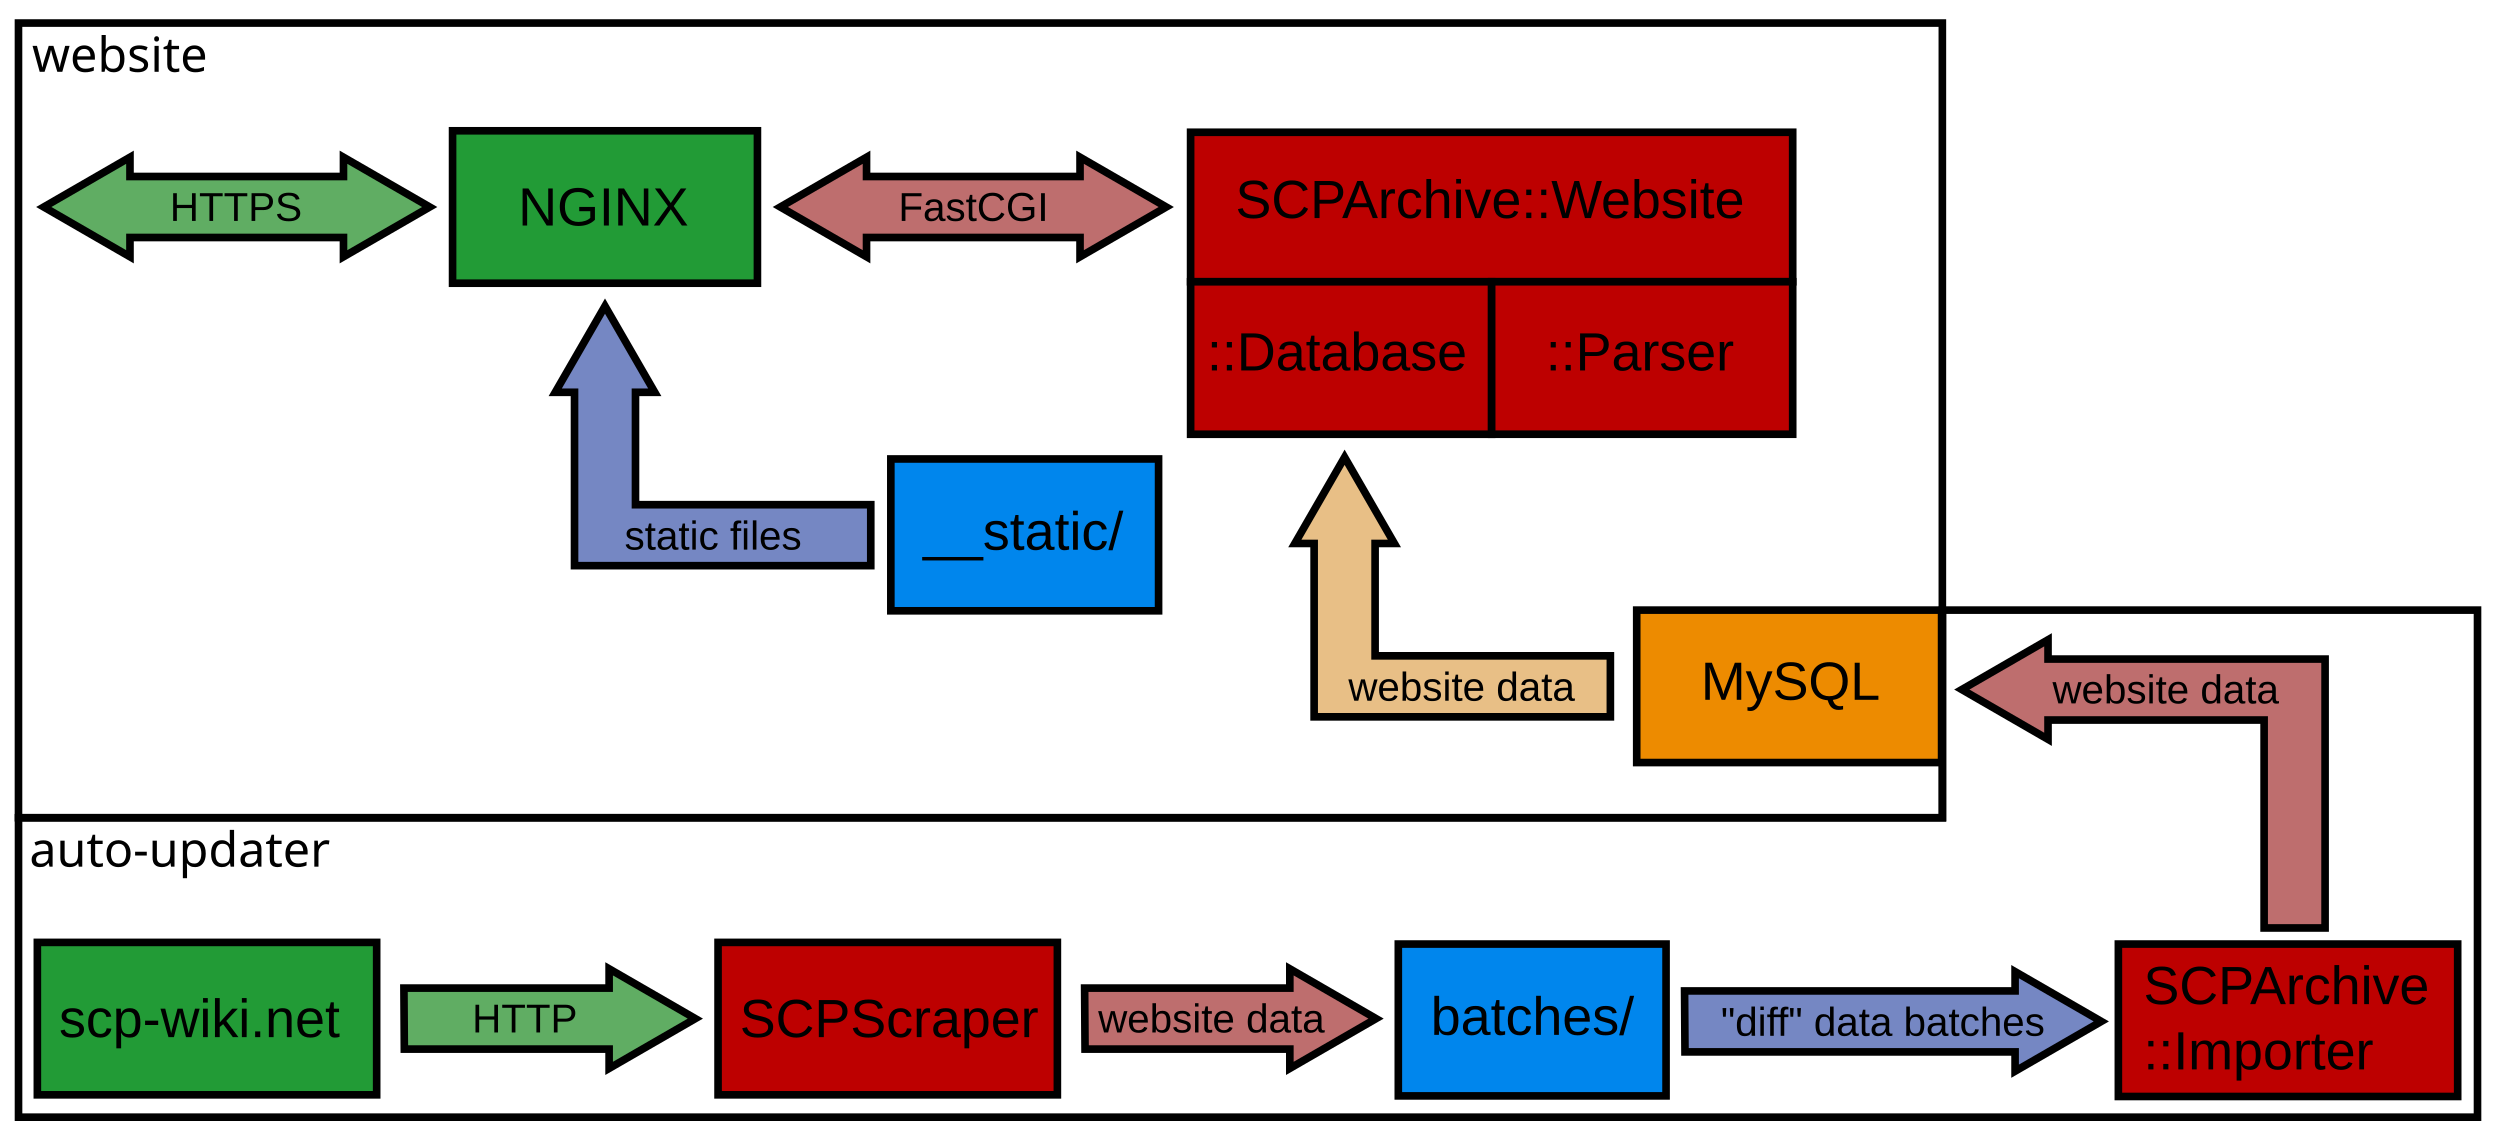
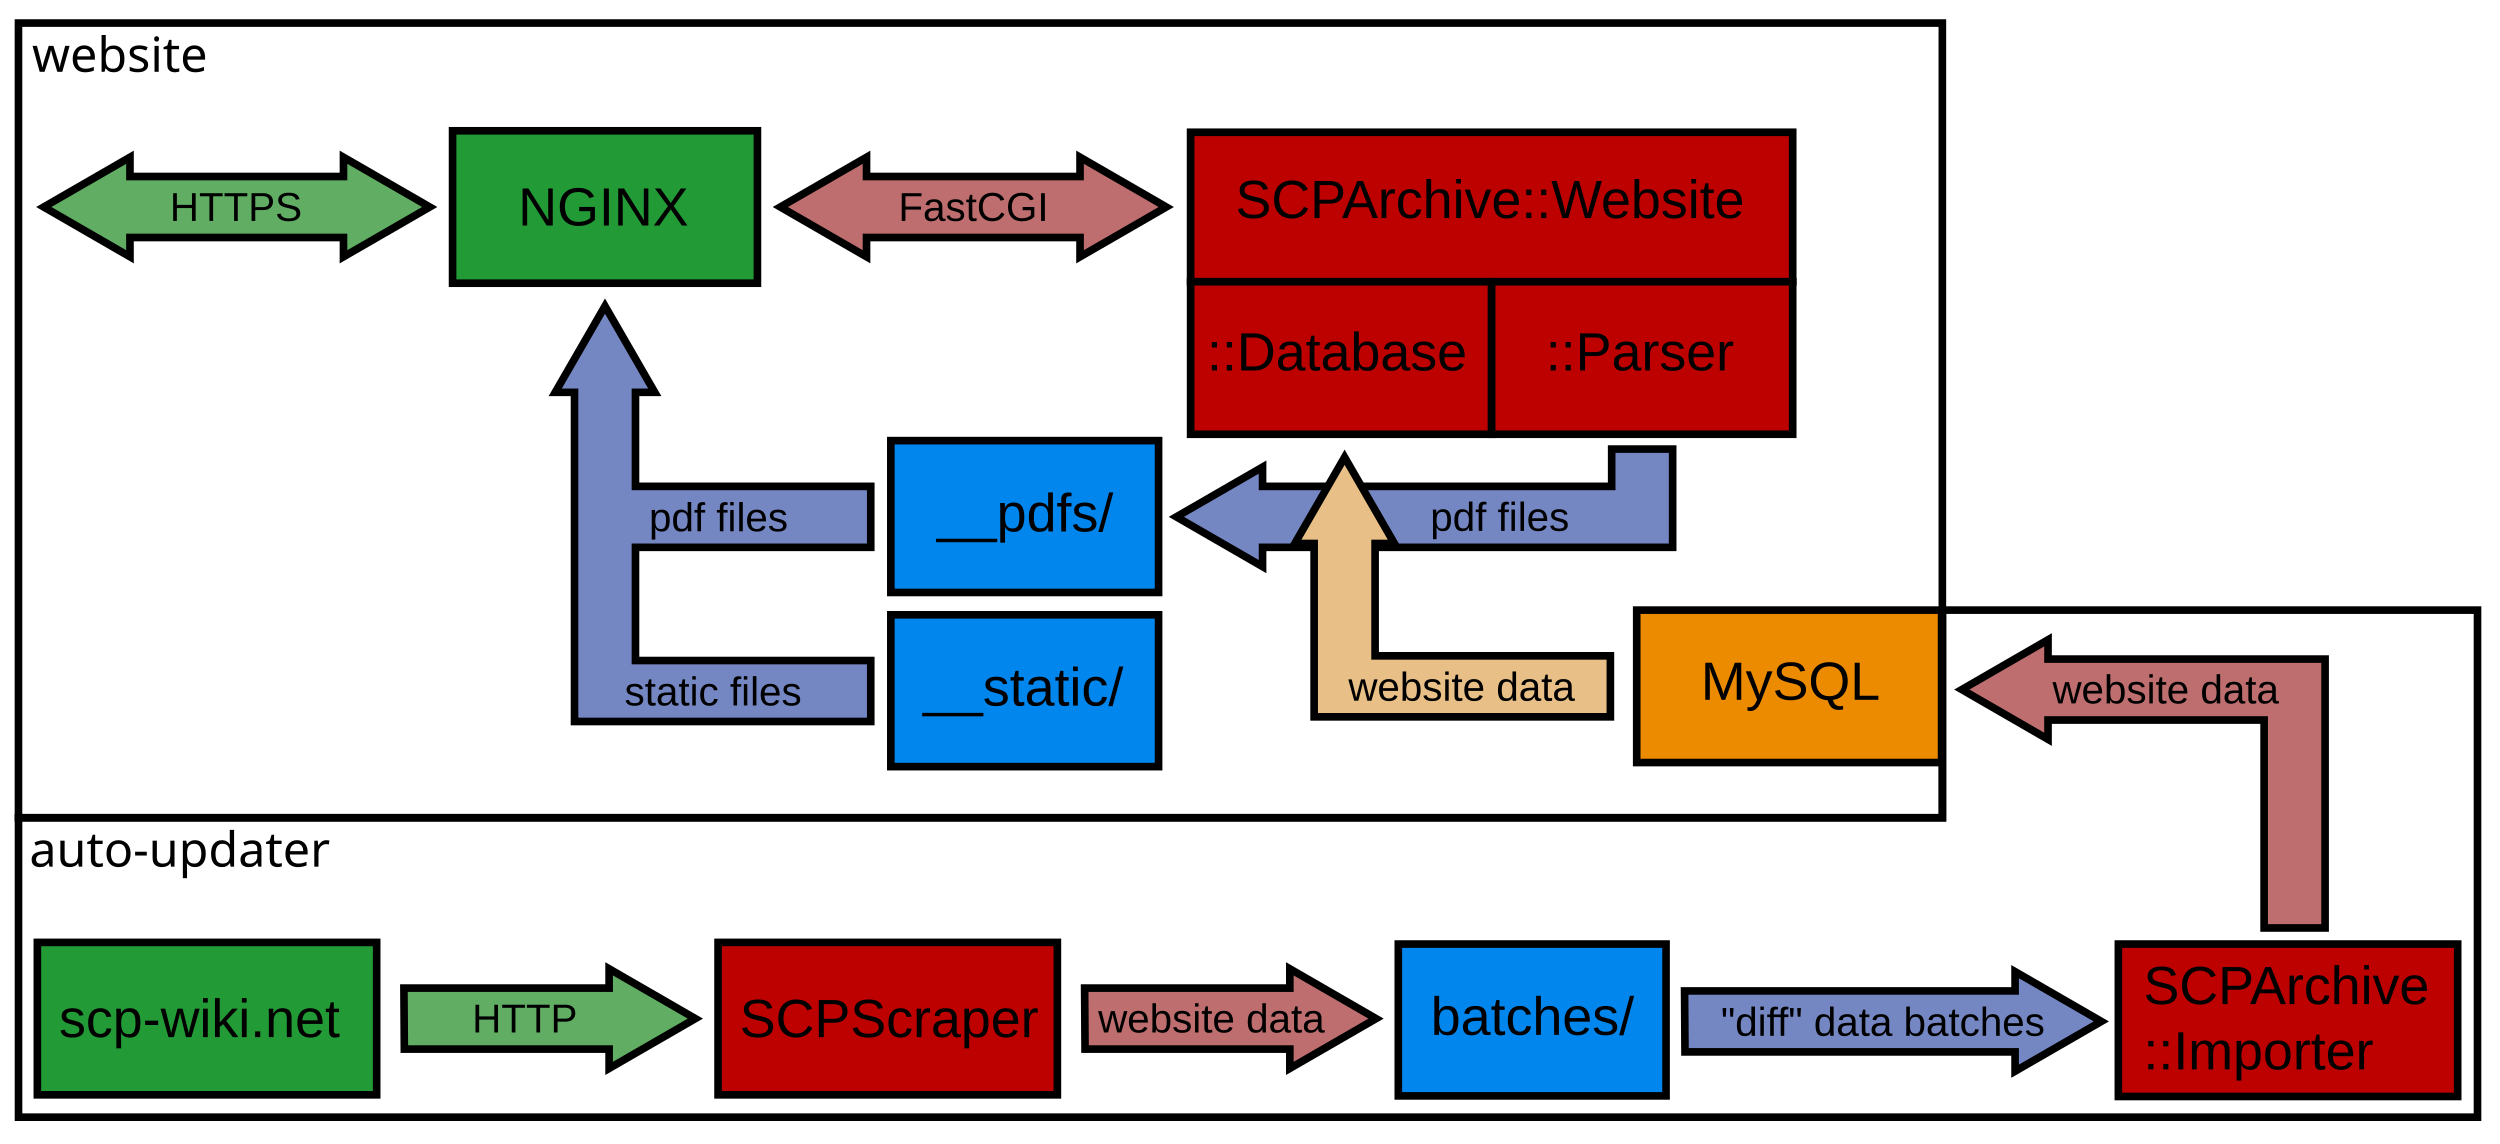
<svg xmlns="http://www.w3.org/2000/svg" width="328mm" height="150mm" viewBox="0 0 328 150" version="1.1" id="svg8">
  <defs id="defs2" />
  <g id="layer1" transform="translate(0,-147)">
+     <path style="fill:#7587c3;fill-opacity:1;stroke:#000000;stroke-width:3.786;stroke-linecap:square;stroke-linejoin:miter;stroke-miterlimit:4;stroke-dasharray:none;stroke-opacity:1" d="M 799.189 222.682 L 799.189 241.174 L 789.422 241.174 L 789.312 241.174 L 759.186 241.174 L 759.076 241.174 L 702.943 241.174 L 672.707 241.174 L 657.941 241.174 L 626.074 241.174 L 626.074 231.607 L 583.316 256.293 L 626.074 280.979 L 626.074 271.41 L 657.941 271.41 L 667.033 271.41 L 672.707 271.41 L 702.943 271.41 L 744.311 271.41 L 744.42 271.41 L 759.076 271.41 L 759.186 271.41 L 769.779 271.41 L 789.422 271.41 L 799.189 271.41 L 829.426 271.41 L 829.426 267.684 L 829.426 252.918 L 829.426 242.215 L 829.426 222.682 L 799.189 222.682 z " transform="matrix(0.2645833,0,0,0.2645833,0,147)" id="path876-3" />
    <path style="fill:#be6e6e;fill-opacity:1;stroke:#000000;stroke-width:1.002;stroke-linecap:square;stroke-linejoin:miter;stroke-miterlimit:4;stroke-dasharray:none;stroke-opacity:1" d="m 257.388,237.469 11.313,-6.531 v 2.532 h 28.351 8 v 8 27.277 h -8 v -27.277 h -28.351 v 2.531 z" id="rect821-7-2-5" />
-     <path style="fill:#7587c3;fill-opacity:1;stroke:#000000;stroke-width:1.002;stroke-linecap:square;stroke-linejoin:miter;stroke-miterlimit:4;stroke-dasharray:none;stroke-opacity:1" d="m 79.376,187.159 -6.531,11.313 h 2.532 v 14.744 8 h 8 30.868 v -8 H 83.376 v -14.744 H 85.907 Z" id="rect821-7" />
+     <path style="fill:#7587c3;fill-opacity:1;stroke:#000000;stroke-width:3.786;stroke-linecap:square;stroke-linejoin:miter;stroke-miterlimit:4;stroke-dasharray:none;stroke-opacity:1" d="M 300.002 151.783 L 275.316 194.541 L 284.885 194.541 L 284.885 226.408 L 284.885 235.5 L 284.885 241.174 L 284.885 271.41 L 284.885 312.777 L 284.885 327.543 L 284.885 338.246 L 284.885 357.779 L 315.121 357.779 L 431.785 357.779 L 431.785 327.543 L 315.121 327.543 L 315.121 312.777 L 315.121 271.41 L 431.785 271.41 L 431.785 241.174 L 315.121 241.174 L 315.121 226.408 L 315.121 194.541 L 324.688 194.541 L 300.002 151.783 z " transform="matrix(0.2645833,0,0,0.2645833,0,147)" id="path876" />
    <rect style="fill:#229b36;fill-opacity:1;stroke:#000000;stroke-width:1;stroke-linecap:square;stroke-linejoin:miter;stroke-miterlimit:4;stroke-dasharray:none;stroke-opacity:1" id="rect815" width="40" height="20" x="59.376" y="164.159" />
    <text xml:space="preserve" style="font-style:normal;font-variant:normal;font-weight:normal;font-stretch:normal;font-size:14.111px;line-height:6.615px;font-family:'liberation sans';-inkscape-font-specification:'liberation sans';letter-spacing:0px;word-spacing:0px;fill:#000000;fill-opacity:1;stroke:none;stroke-width:0.265px;stroke-linecap:butt;stroke-linejoin:miter;stroke-opacity:1" x="67.988" y="176.588" id="text819">
      <tspan id="tspan817" x="67.988" y="176.588" style="font-size:7.056px;stroke-width:0.265px">NGINX</tspan>
    </text>
    <path style="fill:#be6e6e;fill-opacity:1;stroke:#000000;stroke-width:1.002;stroke-linecap:square;stroke-linejoin:miter;stroke-miterlimit:4;stroke-dasharray:none;stroke-opacity:1" d="m 113.689,167.628 -11.312,6.531 11.312,6.531 v -2.532 h 28.011 v 2.532 l 11.312,-6.531 -11.312,-6.531 v 2.531 h -28.011 z" id="rect821-7-5" />
    <rect style="fill:#bd0000;fill-opacity:1;stroke:#000000;stroke-width:1.006;stroke-linecap:square;stroke-linejoin:miter;stroke-miterlimit:4;stroke-dasharray:none;stroke-opacity:1" id="rect1006" width="78.994" height="19.611" x="156.207" y="164.354" />
    <path style="fill:#60ad63;fill-opacity:1;stroke:#000000;stroke-width:1.002;stroke-linecap:square;stroke-linejoin:miter;stroke-miterlimit:4;stroke-dasharray:none;stroke-opacity:1" d="m 17.053,167.628 -11.312,6.531 11.312,6.531 v -2.532 h 28.011 v 2.532 l 11.312,-6.531 -11.312,-6.531 v 2.531 H 17.053 Z" id="rect821-7-5-0-0" />
    <text xml:space="preserve" style="font-style:normal;font-variant:normal;font-weight:normal;font-stretch:normal;font-size:14.111px;line-height:6.615px;font-family:'liberation sans';-inkscape-font-specification:'liberation sans';letter-spacing:0px;word-spacing:0px;fill:#000000;fill-opacity:1;stroke:none;stroke-width:0.265px;stroke-linecap:butt;stroke-linejoin:miter;stroke-opacity:1" x="162.09" y="175.612" id="text819-2">
      <tspan x="162.09" y="175.612" style="font-size:7.056px;stroke-width:0.265px" id="tspan861">SCPArchive::Website</tspan>
    </text>
    <text xml:space="preserve" style="font-style:normal;font-variant:normal;font-weight:normal;font-stretch:normal;font-size:3.528px;line-height:6.615px;font-family:'liberation sans';-inkscape-font-specification:'liberation sans';letter-spacing:0px;word-spacing:0px;fill:#000000;fill-opacity:1;stroke:none;stroke-width:0.265px;stroke-linecap:butt;stroke-linejoin:miter;stroke-opacity:1" x="22.283" y="175.981" id="text1337">
      <tspan id="tspan1335" x="22.283" y="175.981" style="font-size:5.292px;stroke-width:0.265px">HTTPS</tspan>
    </text>
    <text xml:space="preserve" style="font-style:normal;font-variant:normal;font-weight:normal;font-stretch:normal;font-size:3.528px;line-height:6.615px;font-family:'liberation sans';-inkscape-font-specification:'liberation sans';letter-spacing:0px;word-spacing:0px;fill:#000000;fill-opacity:1;stroke:none;stroke-width:0.265px;stroke-linecap:butt;stroke-linejoin:miter;stroke-opacity:1" x="117.87" y="175.981" id="text1337-9">
      <tspan id="tspan1335-7" x="117.87" y="175.981" style="font-size:5.292px;stroke-width:0.265px">FastCGI</tspan>
    </text>
-     <text xml:space="preserve" style="font-style:normal;font-variant:normal;font-weight:normal;font-stretch:normal;font-size:3.528px;line-height:6.615px;font-family:'liberation sans';-inkscape-font-specification:'liberation sans';letter-spacing:0px;word-spacing:0px;fill:#000000;fill-opacity:1;stroke:none;stroke-width:0.265px;stroke-linecap:butt;stroke-linejoin:miter;stroke-opacity:1" x="81.94" y="219.107" id="text1337-93">
-       <tspan id="tspan1335-1" x="81.94" y="219.107" style="font-size:5.292px;stroke-width:0.265px">static files</tspan>
+     <text xml:space="preserve" style="font-style:normal;font-variant:normal;font-weight:normal;font-stretch:normal;font-size:3.528px;line-height:6.615px;font-family:'liberation sans';-inkscape-font-specification:'liberation sans';letter-spacing:0px;word-spacing:0px;fill:#000000;fill-opacity:1;stroke:none;stroke-width:0.265px;stroke-linecap:butt;stroke-linejoin:miter;stroke-opacity:1" x="81.94" y="239.553" id="text1337-93">
+       <tspan id="tspan1335-1" x="81.94" y="239.553" style="font-size:5.292px;stroke-width:0.265px">static files</tspan>
    </text>
    <rect style="fill:#bd0000;fill-opacity:1;stroke:#000000;stroke-width:1.004;stroke-linecap:square;stroke-linejoin:miter;stroke-miterlimit:4;stroke-dasharray:none;stroke-opacity:1" id="rect1006-3" width="39.496" height="20.006" x="156.21" y="183.968" />
    <rect style="fill:#bd0000;fill-opacity:1;stroke:#000000;stroke-width:1.003;stroke-linecap:square;stroke-linejoin:miter;stroke-miterlimit:4;stroke-dasharray:none;stroke-opacity:1" id="rect1006-3-3" width="39.497" height="20.006" x="195.704" y="183.965" />
    <text xml:space="preserve" style="font-style:normal;font-variant:normal;font-weight:normal;font-stretch:normal;font-size:14.111px;line-height:6.615px;font-family:'liberation sans';-inkscape-font-specification:'liberation sans';letter-spacing:0px;word-spacing:0px;fill:#000000;fill-opacity:1;stroke:none;stroke-width:0.265px;stroke-linecap:butt;stroke-linejoin:miter;stroke-opacity:1" x="158.357" y="195.602" id="text819-2-6-5">
      <tspan x="158.357" y="195.602" style="font-size:7.056px;stroke-width:0.265px" id="tspan861-5-6">::Database</tspan>
    </text>
    <path style="fill:#e8bf86;fill-opacity:1;stroke:#000000;stroke-width:1.002;stroke-linecap:square;stroke-linejoin:miter;stroke-miterlimit:4;stroke-dasharray:none;stroke-opacity:1" d="m 176.413,206.99 -6.531,11.313 h 2.532 v 14.744 8 h 8 30.868 v -8 h -30.868 v -14.744 h 2.531 z" id="rect821-7-2" />
    <rect style="fill:#ed8b00;fill-opacity:1;stroke:#000000;stroke-width:1;stroke-linecap:square;stroke-linejoin:miter;stroke-miterlimit:4;stroke-dasharray:none;stroke-opacity:1" id="rect1006-2-9" width="40" height="20" x="214.736" y="227.047" />
    <text xml:space="preserve" style="font-style:normal;font-variant:normal;font-weight:normal;font-stretch:normal;font-size:14.111px;line-height:6.615px;font-family:'liberation sans';-inkscape-font-specification:'liberation sans';letter-spacing:0px;word-spacing:0px;fill:#000000;fill-opacity:1;stroke:none;stroke-width:0.265px;stroke-linecap:butt;stroke-linejoin:miter;stroke-opacity:1" x="223.156" y="238.813" id="text819-2-7-9-1">
      <tspan x="223.156" y="238.813" style="font-size:7.056px;stroke-width:0.265px" id="tspan1295-2-2">MySQL</tspan>
    </text>
    <text xml:space="preserve" style="font-style:normal;font-variant:normal;font-weight:normal;font-stretch:normal;font-size:3.528px;line-height:6.615px;font-family:'liberation sans';-inkscape-font-specification:'liberation sans';letter-spacing:0px;word-spacing:0px;fill:#000000;fill-opacity:1;stroke:none;stroke-width:0.265px;stroke-linecap:butt;stroke-linejoin:miter;stroke-opacity:1" x="176.898" y="238.938" id="text1337-93-7">
      <tspan id="tspan1335-1-0" x="176.898" y="238.938" style="font-size:5.292px;stroke-width:0.265px">website data</tspan>
    </text>
    <rect style="fill:#0086ed;fill-opacity:1;stroke:#000000;stroke-width:1;stroke-linecap:square;stroke-linejoin:miter;stroke-miterlimit:4;stroke-dasharray:none;stroke-opacity:1" id="rect1006-2-9-3" width="35.129" height="19.922" x="-218.587" y="270.86" transform="scale(-1,1)" />
    <text xml:space="preserve" style="font-style:normal;font-variant:normal;font-weight:normal;font-stretch:normal;font-size:14.111px;line-height:6.615px;font-family:'liberation sans';-inkscape-font-specification:'liberation sans';letter-spacing:0px;word-spacing:0px;fill:#000000;fill-opacity:1;stroke:none;stroke-width:0.265px;stroke-linecap:butt;stroke-linejoin:miter;stroke-opacity:1" x="187.719" y="282.776" id="text819-2-7-9-1-6">
      <tspan x="187.719" y="282.776" style="font-size:7.056px;stroke-width:0.265px" id="tspan1295-2-2-0">batches/</tspan>
    </text>
    <rect style="fill:#bd0000;fill-opacity:1;stroke:#000000;stroke-width:1;stroke-linecap:square;stroke-linejoin:miter;stroke-miterlimit:4;stroke-dasharray:none;stroke-opacity:1" id="rect815-2" width="44.519" height="20" x="94.209" y="270.642" />
    <text xml:space="preserve" style="font-style:normal;font-variant:normal;font-weight:normal;font-stretch:normal;font-size:14.111px;line-height:6.615px;font-family:'liberation sans';-inkscape-font-specification:'liberation sans';letter-spacing:0px;word-spacing:0px;fill:#000000;fill-opacity:1;stroke:none;stroke-width:0.265px;stroke-linecap:butt;stroke-linejoin:miter;stroke-opacity:1" x="97.051" y="283.07" id="text819-28">
      <tspan id="tspan817-9" x="97.051" y="283.07" style="font-size:7.056px;stroke-width:0.265px">SCPScraper</tspan>
    </text>
    <path style="fill:#be6e6e;fill-opacity:1;stroke:#000000;stroke-width:1.002;stroke-linecap:square;stroke-linejoin:miter;stroke-miterlimit:4;stroke-dasharray:none;stroke-opacity:1" d="m 169.225,274.11 v 2.531 h -26.922 l 0.054,8 h 26.868 v 2.532 l 11.312,-6.531 z" id="rect821-7-5-7" />
    <text xml:space="preserve" style="font-style:normal;font-variant:normal;font-weight:normal;font-stretch:normal;font-size:3.528px;line-height:6.615px;font-family:'liberation sans';-inkscape-font-specification:'liberation sans';letter-spacing:0px;word-spacing:0px;fill:#000000;fill-opacity:1;stroke:none;stroke-width:0.265px;stroke-linecap:butt;stroke-linejoin:miter;stroke-opacity:1" x="144.073" y="282.463" id="text1337-9-3">
      <tspan id="tspan1335-7-6" x="144.073" y="282.463" style="font-size:5.292px;stroke-width:0.265px">website data</tspan>
    </text>
-     <rect style="fill:#0086ed;fill-opacity:1;stroke:#000000;stroke-width:1;stroke-linecap:square;stroke-linejoin:miter;stroke-miterlimit:4;stroke-dasharray:none;stroke-opacity:1" id="rect1006-2-9-3-4" width="35.129" height="19.922" x="-152.006" y="207.216" transform="scale(-1,1)" />
-     <text xml:space="preserve" style="font-style:normal;font-variant:normal;font-weight:normal;font-stretch:normal;font-size:14.111px;line-height:6.615px;font-family:'liberation sans';-inkscape-font-specification:'liberation sans';letter-spacing:0px;word-spacing:0px;fill:#000000;fill-opacity:1;stroke:none;stroke-width:0.265px;stroke-linecap:butt;stroke-linejoin:miter;stroke-opacity:1" x="121.098" y="219.131" id="text819-2-7-9-1-6-7">
-       <tspan x="121.098" y="219.131" style="font-size:7.056px;stroke-width:0.265px" id="tspan1121">__static/</tspan>
+     <rect style="fill:#0086ed;fill-opacity:1;stroke:#000000;stroke-width:1;stroke-linecap:square;stroke-linejoin:miter;stroke-miterlimit:4;stroke-dasharray:none;stroke-opacity:1" id="rect1006-2-9-3-4" width="35.129" height="19.922" x="-152.006" y="227.662" transform="scale(-1,1)" />
+     <text xml:space="preserve" style="font-style:normal;font-variant:normal;font-weight:normal;font-stretch:normal;font-size:14.111px;line-height:6.615px;font-family:'liberation sans';-inkscape-font-specification:'liberation sans';letter-spacing:0px;word-spacing:0px;fill:#000000;fill-opacity:1;stroke:none;stroke-width:0.265px;stroke-linecap:butt;stroke-linejoin:miter;stroke-opacity:1" x="121.098" y="239.578" id="text819-2-7-9-1-6-7">
+       <tspan x="121.098" y="239.578" style="font-size:7.056px;stroke-width:0.265px" id="tspan1121">__static/</tspan>
    </text>
    <rect style="fill:#229b36;fill-opacity:1;stroke:#000000;stroke-width:1;stroke-linecap:square;stroke-linejoin:miter;stroke-miterlimit:4;stroke-dasharray:none;stroke-opacity:1" id="rect815-2-4" width="44.519" height="20" x="4.9" y="270.642" />
    <text xml:space="preserve" style="font-style:normal;font-variant:normal;font-weight:normal;font-stretch:normal;font-size:14.111px;line-height:6.615px;font-family:'liberation sans';-inkscape-font-specification:'liberation sans';letter-spacing:0px;word-spacing:0px;fill:#000000;fill-opacity:1;stroke:none;stroke-width:0.265px;stroke-linecap:butt;stroke-linejoin:miter;stroke-opacity:1" x="7.741" y="283.07" id="text819-28-5">
      <tspan id="tspan817-9-0" x="7.741" y="283.07" style="font-size:7.056px;stroke-width:0.265px">scp-wiki.net</tspan>
    </text>
    <path style="fill:#60ad63;fill-opacity:1;stroke:#000000;stroke-width:1.002;stroke-linecap:square;stroke-linejoin:miter;stroke-miterlimit:4;stroke-dasharray:none;stroke-opacity:1" d="m 79.916,274.11 v 2.531 H 52.994 l 0.054,8 h 26.868 v 2.532 l 11.312,-6.531 z" id="rect821-7-5-7-3" />
    <text xml:space="preserve" style="font-style:normal;font-variant:normal;font-weight:normal;font-stretch:normal;font-size:3.528px;line-height:6.615px;font-family:'liberation sans';-inkscape-font-specification:'liberation sans';letter-spacing:0px;word-spacing:0px;fill:#000000;fill-opacity:1;stroke:none;stroke-width:0.265px;stroke-linecap:butt;stroke-linejoin:miter;stroke-opacity:1" x="61.946" y="282.463" id="text1337-9-3-6">
      <tspan id="tspan1335-7-6-1" x="61.946" y="282.463" style="font-size:5.292px;stroke-width:0.265px">HTTP</tspan>
    </text>
    <text xml:space="preserve" style="font-style:normal;font-variant:normal;font-weight:normal;font-stretch:normal;font-size:14.111px;line-height:6.615px;font-family:'liberation sans';-inkscape-font-specification:'liberation sans';letter-spacing:0px;word-spacing:0px;fill:#000000;fill-opacity:1;stroke:none;stroke-width:0.265px;stroke-linecap:butt;stroke-linejoin:miter;stroke-opacity:1" x="202.807" y="195.602" id="text819-2-6">
      <tspan x="202.807" y="195.602" style="font-size:7.056px;stroke-width:0.265px" id="tspan861-5">::Parser</tspan>
    </text>
    <rect style="fill:#bd0000;fill-opacity:1;stroke:#000000;stroke-width:1;stroke-linecap:square;stroke-linejoin:miter;stroke-miterlimit:4;stroke-dasharray:none;stroke-opacity:1" id="rect815-2-0" width="44.519" height="20" x="-322.448" y="270.86" transform="scale(-1,1)" />
    <text xml:space="preserve" style="font-style:normal;font-variant:normal;font-weight:normal;font-stretch:normal;font-size:14.111px;line-height:6.615px;font-family:'liberation sans';-inkscape-font-specification:'liberation sans';text-align:start;letter-spacing:0px;word-spacing:0px;text-anchor:start;fill:#000000;fill-opacity:1;stroke:none;stroke-width:0.265px;stroke-linecap:butt;stroke-linejoin:miter;stroke-opacity:1" x="281.219" y="278.745" id="text819-28-6">
      <tspan id="tspan817-9-3" x="281.219" y="278.745" style="font-size:7.056px;text-align:start;text-anchor:start;stroke-width:0.265px">SCPArchive</tspan>
      <tspan x="281.219" y="287.305" style="font-size:7.056px;text-align:start;text-anchor:start;stroke-width:0.265px" id="tspan1224">::Importer</tspan>
    </text>
    <text xml:space="preserve" style="font-style:normal;font-variant:normal;font-weight:normal;font-stretch:normal;font-size:3.528px;line-height:6.615px;font-family:'liberation sans';-inkscape-font-specification:'liberation sans';letter-spacing:0px;word-spacing:0px;fill:#000000;fill-opacity:1;stroke:none;stroke-width:0.265px;stroke-linecap:butt;stroke-linejoin:miter;stroke-opacity:1" x="269.276" y="239.291" id="text1337-9-3-0">
      <tspan id="tspan1335-7-6-6" x="269.276" y="239.291" style="font-size:5.292px;stroke-width:0.265px">website data</tspan>
    </text>
    <path style="fill:#7587c3;fill-opacity:1;stroke:#000000;stroke-width:1.002;stroke-linecap:square;stroke-linejoin:miter;stroke-miterlimit:4;stroke-dasharray:none;stroke-opacity:1" d="m 264.379,274.479 v 2.531 h -43.364 l 0.054,8 h 43.31 v 2.532 l 11.312,-6.531 z" id="rect821-7-5-7-1" />
    <text xml:space="preserve" style="font-style:normal;font-variant:normal;font-weight:normal;font-stretch:normal;font-size:3.528px;line-height:6.615px;font-family:'liberation sans';-inkscape-font-specification:'liberation sans';letter-spacing:0px;word-spacing:0px;fill:#000000;fill-opacity:1;stroke:none;stroke-width:0.265px;stroke-linecap:butt;stroke-linejoin:miter;stroke-opacity:1" x="225.783" y="282.901" id="text1337-93-7-6">
      <tspan id="tspan1335-1-0-2" x="225.783" y="282.901" style="font-size:5.292px;stroke-width:0.265px">"diff" data batches</tspan>
    </text>
    <path style="fill:none;fill-opacity:1;stroke:#000000;stroke-width:3.78;stroke-linecap:square;stroke-linejoin:miter;stroke-miterlimit:4;stroke-dasharray:none;stroke-opacity:1" d="M 963.231,257.186 V 360.143 H 9.184 V 508.629 H 1228.531 V 360.143 257.186 Z" transform="matrix(0.2645833,0,0,0.2645833,0,159)" id="rect867" />
    <text xml:space="preserve" style="font-style:normal;font-weight:normal;font-size:10.583px;line-height:1.25;font-family:sans-serif;letter-spacing:0px;word-spacing:0px;fill:#000000;fill-opacity:1;stroke:none;stroke-width:0.265" x="3.856" y="260.701" id="text874">
      <tspan id="tspan872" x="3.856" y="260.701" style="font-size:6.35px;stroke-width:0.265">auto-updater</tspan>
    </text>
    <path style="fill:none;fill-opacity:1;stroke:#000000;stroke-width:1;stroke-linecap:square;stroke-linejoin:miter;stroke-miterlimit:4;stroke-dasharray:none;stroke-opacity:1" d="m 2.425,150.025 252.412,0 v 104.263 l -252.412,0 z" id="rect876" />
    <text xml:space="preserve" style="font-style:normal;font-weight:normal;font-size:10.583px;line-height:1.25;font-family:sans-serif;letter-spacing:0px;word-spacing:0px;fill:#000000;fill-opacity:1;stroke:none;stroke-width:0.265" x="4.208" y="156.419" id="text874-3">
      <tspan id="tspan872-6" x="4.208" y="156.419" style="font-size:6.35px;stroke-width:0.265">website</tspan>
    </text>
+     <text xml:space="preserve" style="font-style:normal;font-variant:normal;font-weight:normal;font-stretch:normal;font-size:3.528px;line-height:6.615px;font-family:'liberation sans';-inkscape-font-specification:'liberation sans';letter-spacing:0px;word-spacing:0px;fill:#000000;fill-opacity:1;stroke:none;stroke-width:0.265px;stroke-linecap:butt;stroke-linejoin:miter;stroke-opacity:1" x="85.147" y="216.702" id="text1337-93-5">
+       <tspan id="tspan1335-1-4" x="85.147" y="216.702" style="font-size:5.292px;stroke-width:0.265px">pdf files</tspan>
+     </text>
+     <rect style="fill:#0086ed;fill-opacity:1;stroke:#000000;stroke-width:1;stroke-linecap:square;stroke-linejoin:miter;stroke-miterlimit:4;stroke-dasharray:none;stroke-opacity:1" id="rect1006-2-9-3-4-7" width="35.129" height="19.922" x="-152.006" y="204.81" transform="scale(-1,1)" />
+     <text xml:space="preserve" style="font-style:normal;font-variant:normal;font-weight:normal;font-stretch:normal;font-size:14.111px;line-height:6.615px;font-family:'liberation sans';-inkscape-font-specification:'liberation sans';letter-spacing:0px;word-spacing:0px;fill:#000000;fill-opacity:1;stroke:none;stroke-width:0.265px;stroke-linecap:butt;stroke-linejoin:miter;stroke-opacity:1" x="122.918" y="216.726" id="text819-2-7-9-1-6-7-6">
+       <tspan x="122.918" y="216.726" style="font-size:7.056px;stroke-width:0.265px" id="tspan1121-5">__pdfs/</tspan>
+     </text>
+     <text xml:space="preserve" style="font-style:normal;font-variant:normal;font-weight:normal;font-stretch:normal;font-size:3.528px;line-height:6.615px;font-family:'liberation sans';-inkscape-font-specification:'liberation sans';letter-spacing:0px;word-spacing:0px;fill:#000000;fill-opacity:1;stroke:none;stroke-width:0.265px;stroke-linecap:butt;stroke-linejoin:miter;stroke-opacity:1" x="187.648" y="216.65" id="text1337-93-5-7">
+       <tspan id="tspan1335-1-4-8" x="187.648" y="216.65" style="font-size:5.292px;stroke-width:0.265px">pdf files</tspan>
+     </text>
  </g>
</svg>
